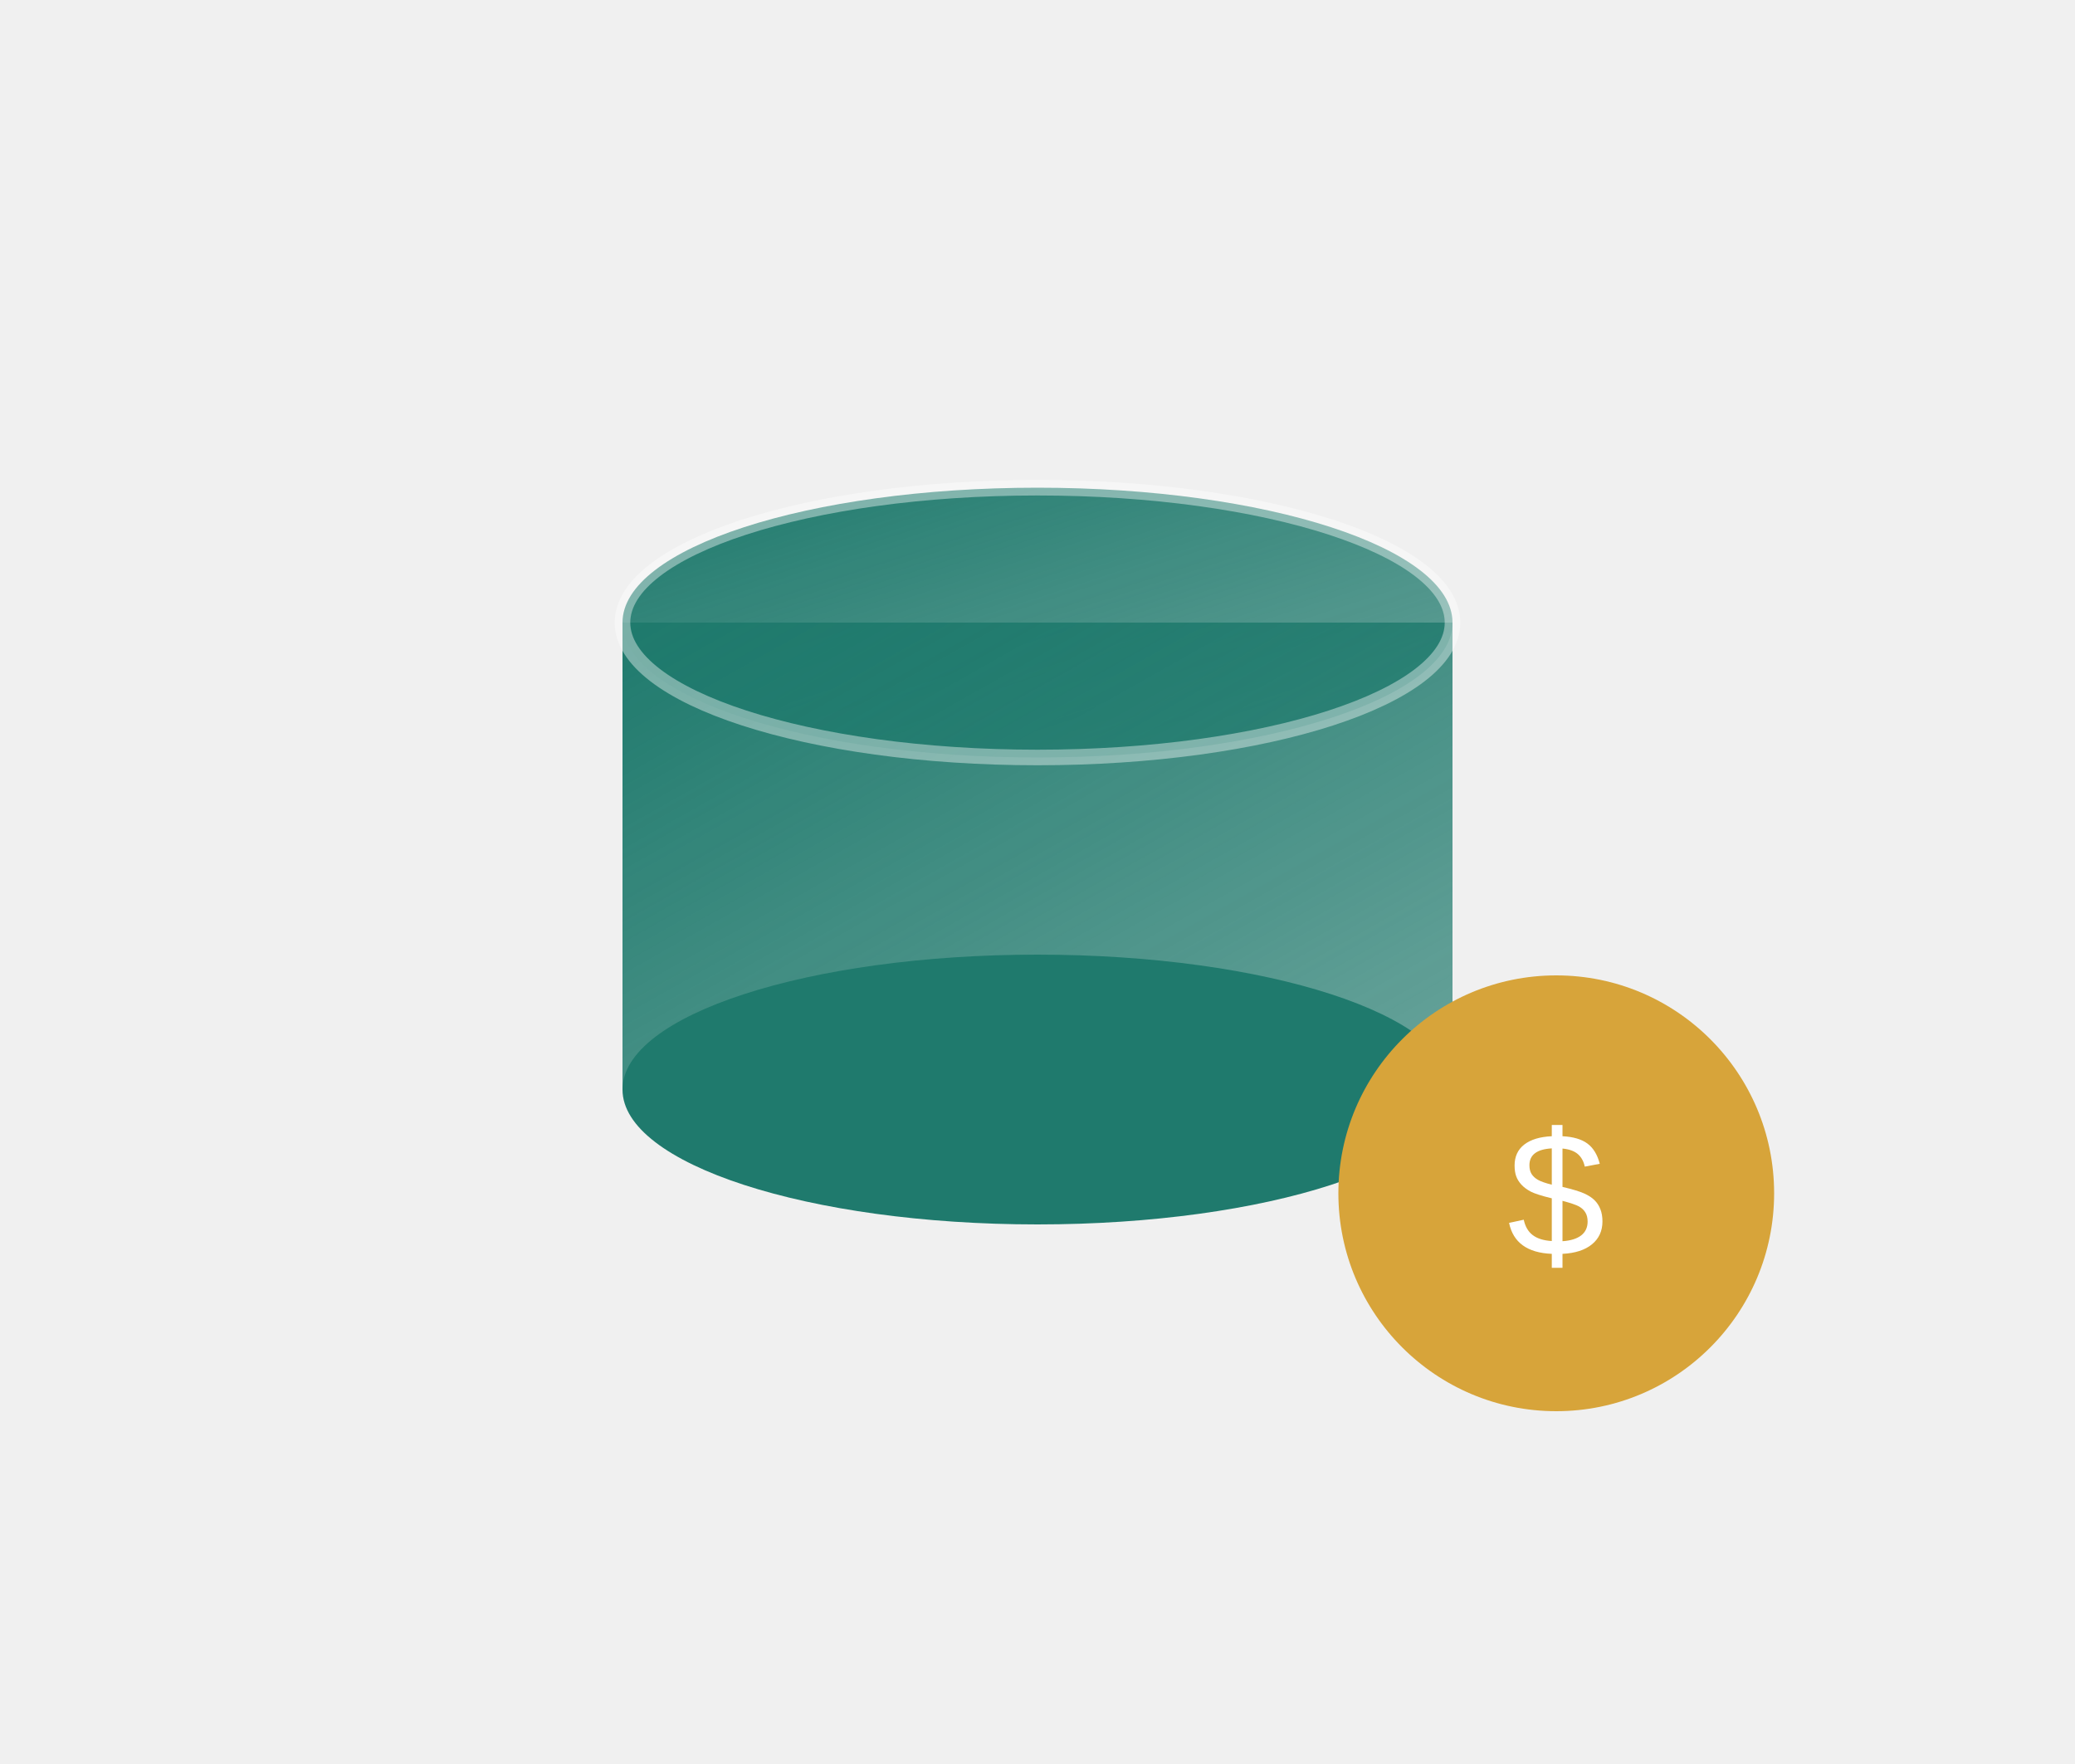
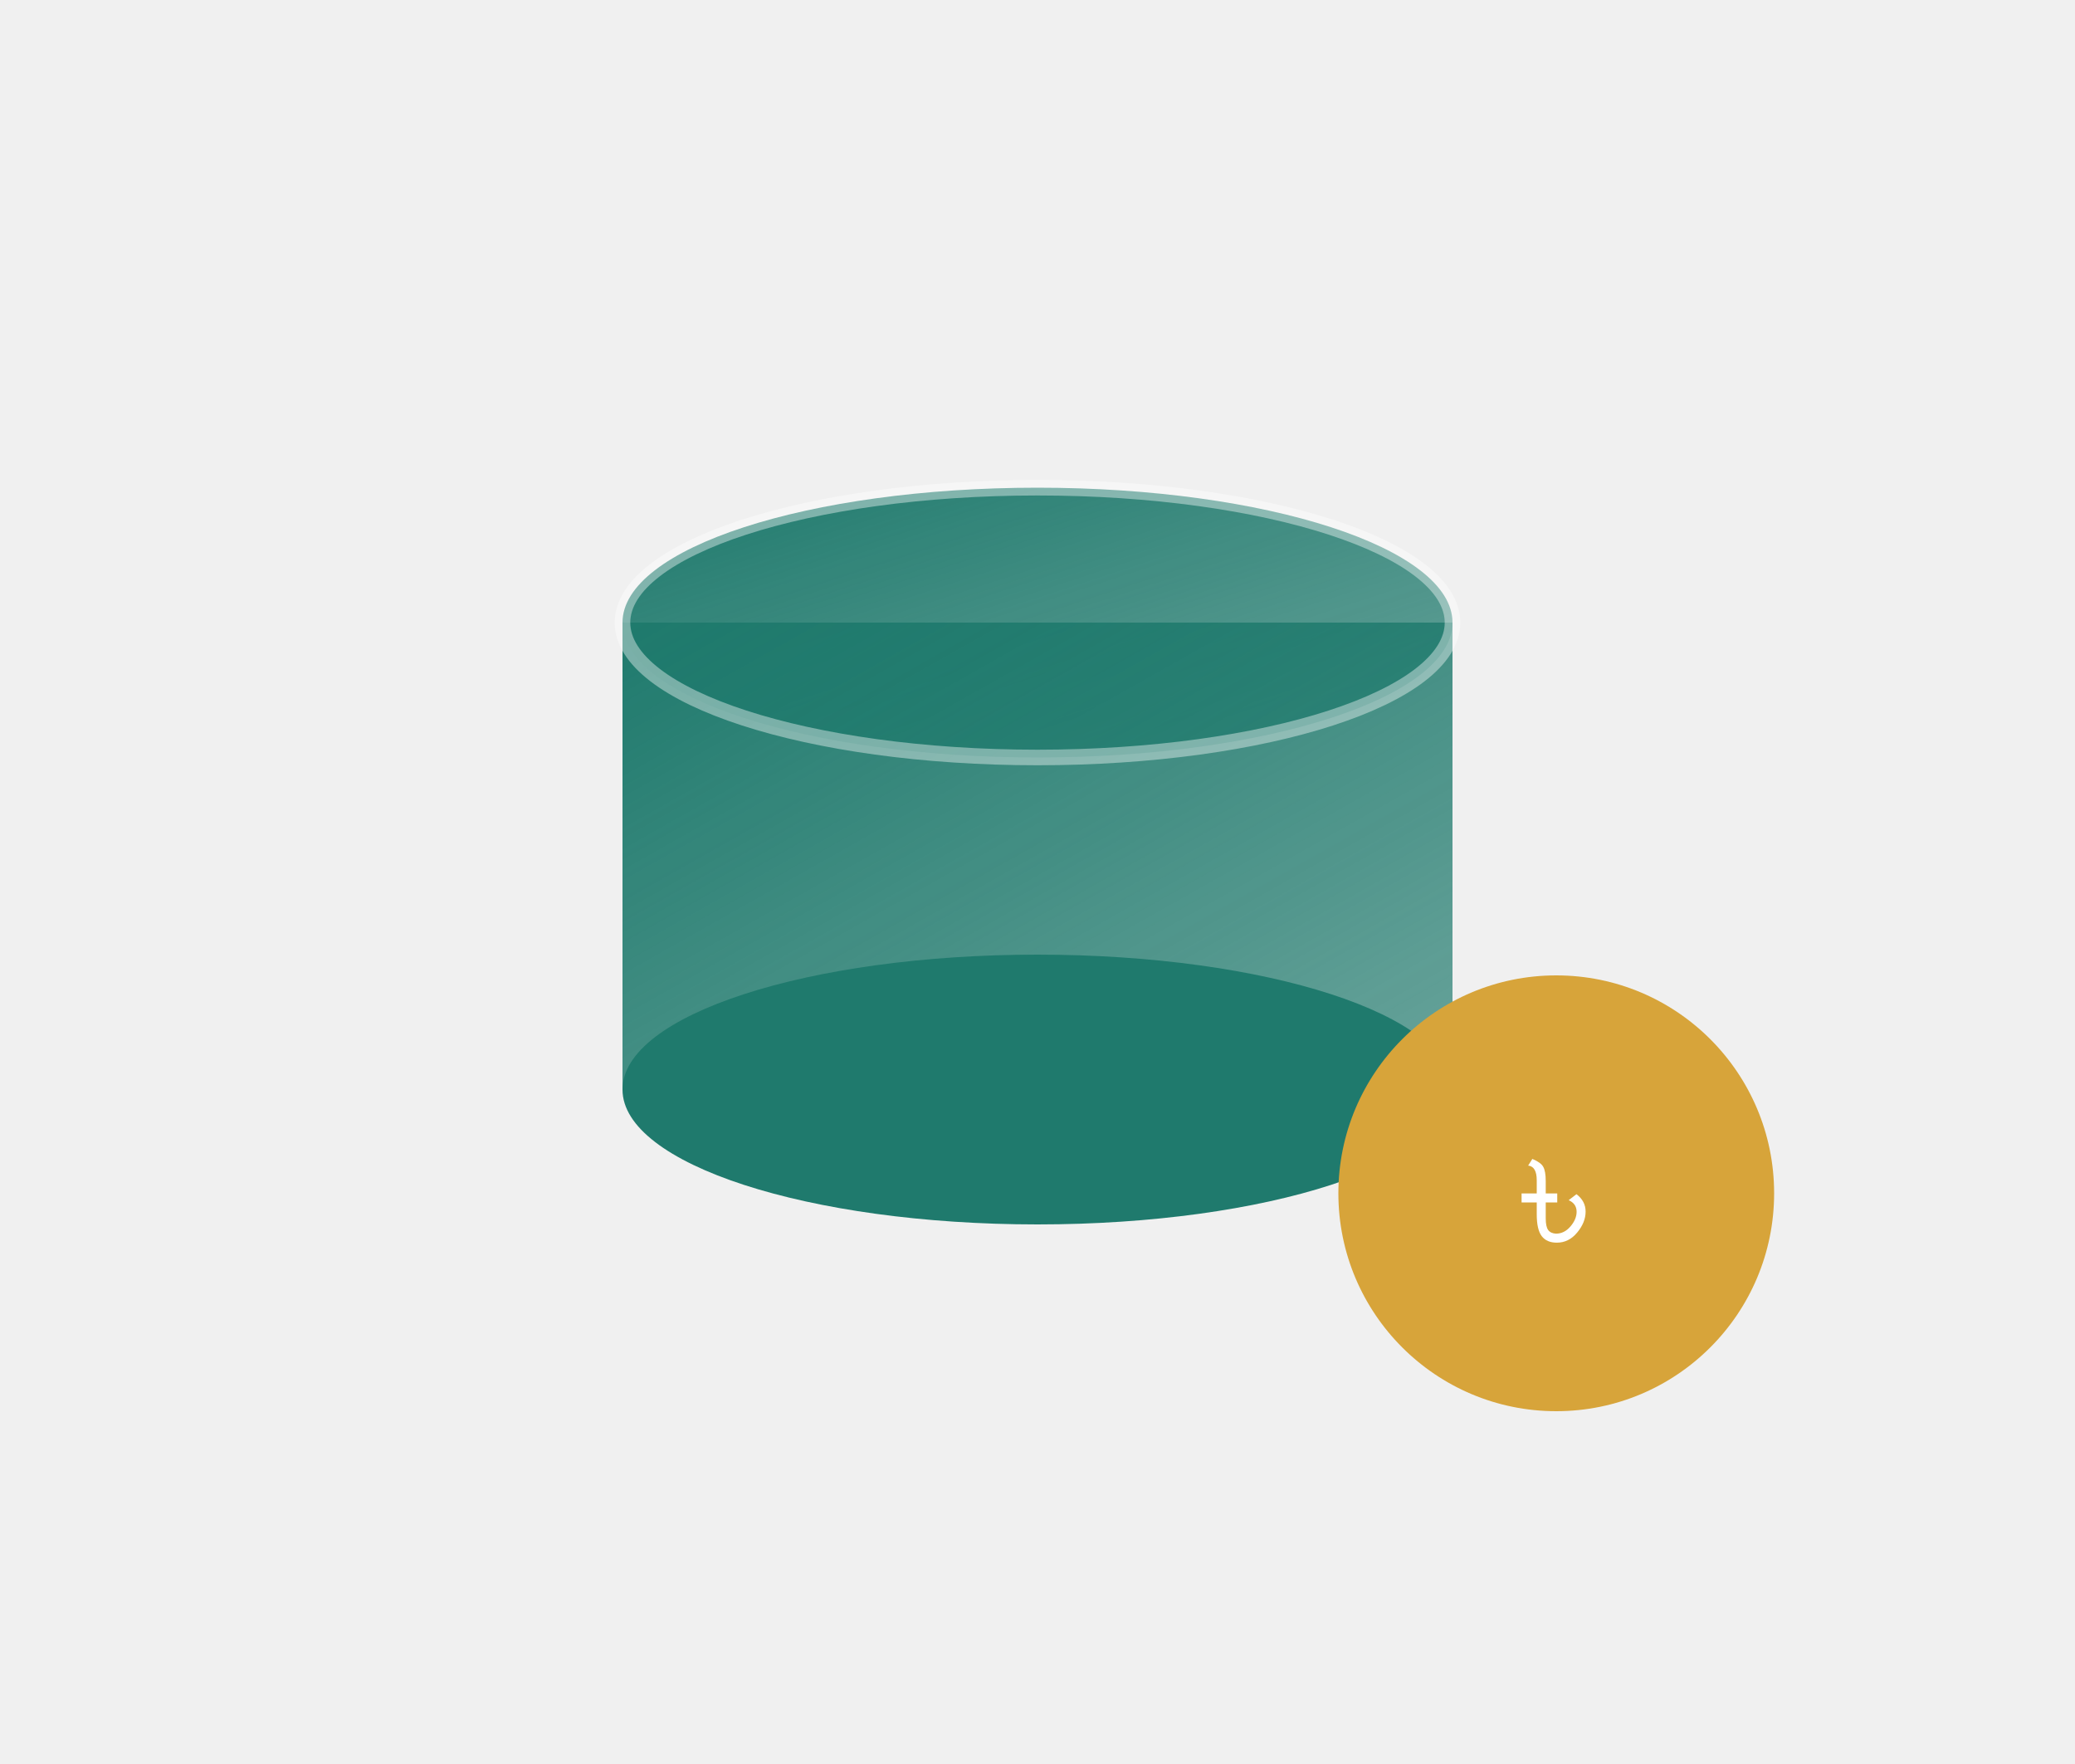
<svg xmlns="http://www.w3.org/2000/svg" viewBox="0 0 400 340" role="img">
  <defs>
    <linearGradient id="g" x1="0" y1="0" x2="1" y2="1">
      <stop offset="0" stop-color="#1f7a6d" />
      <stop offset="1" stop-color="#1f7a6d" stop-opacity=".65" />
    </linearGradient>
  </defs>
  <ellipse cx="200" cy="120" rx="80" ry="26" fill="url(#g)" />
  <rect x="120" y="120" width="160" height="90" fill="url(#g)" />
  <ellipse cx="200" cy="210" rx="80" ry="26" fill="#1f7a6d" />
  <ellipse cx="200" cy="120" rx="80" ry="26" fill="none" stroke="#fff" stroke-opacity=".4" stroke-width="3" />
  <circle cx="300" cy="230" r="42" fill="#d7a43a" />
-   <text x="300" y="242" font-size="34" text-anchor="middle" fill="#fff" font-family="Arial">$</text>
+   <text x="300" y="242" font-size="34" text-anchor="middle" fill="#fff" font-family="Arial">৳</text>
</svg>
